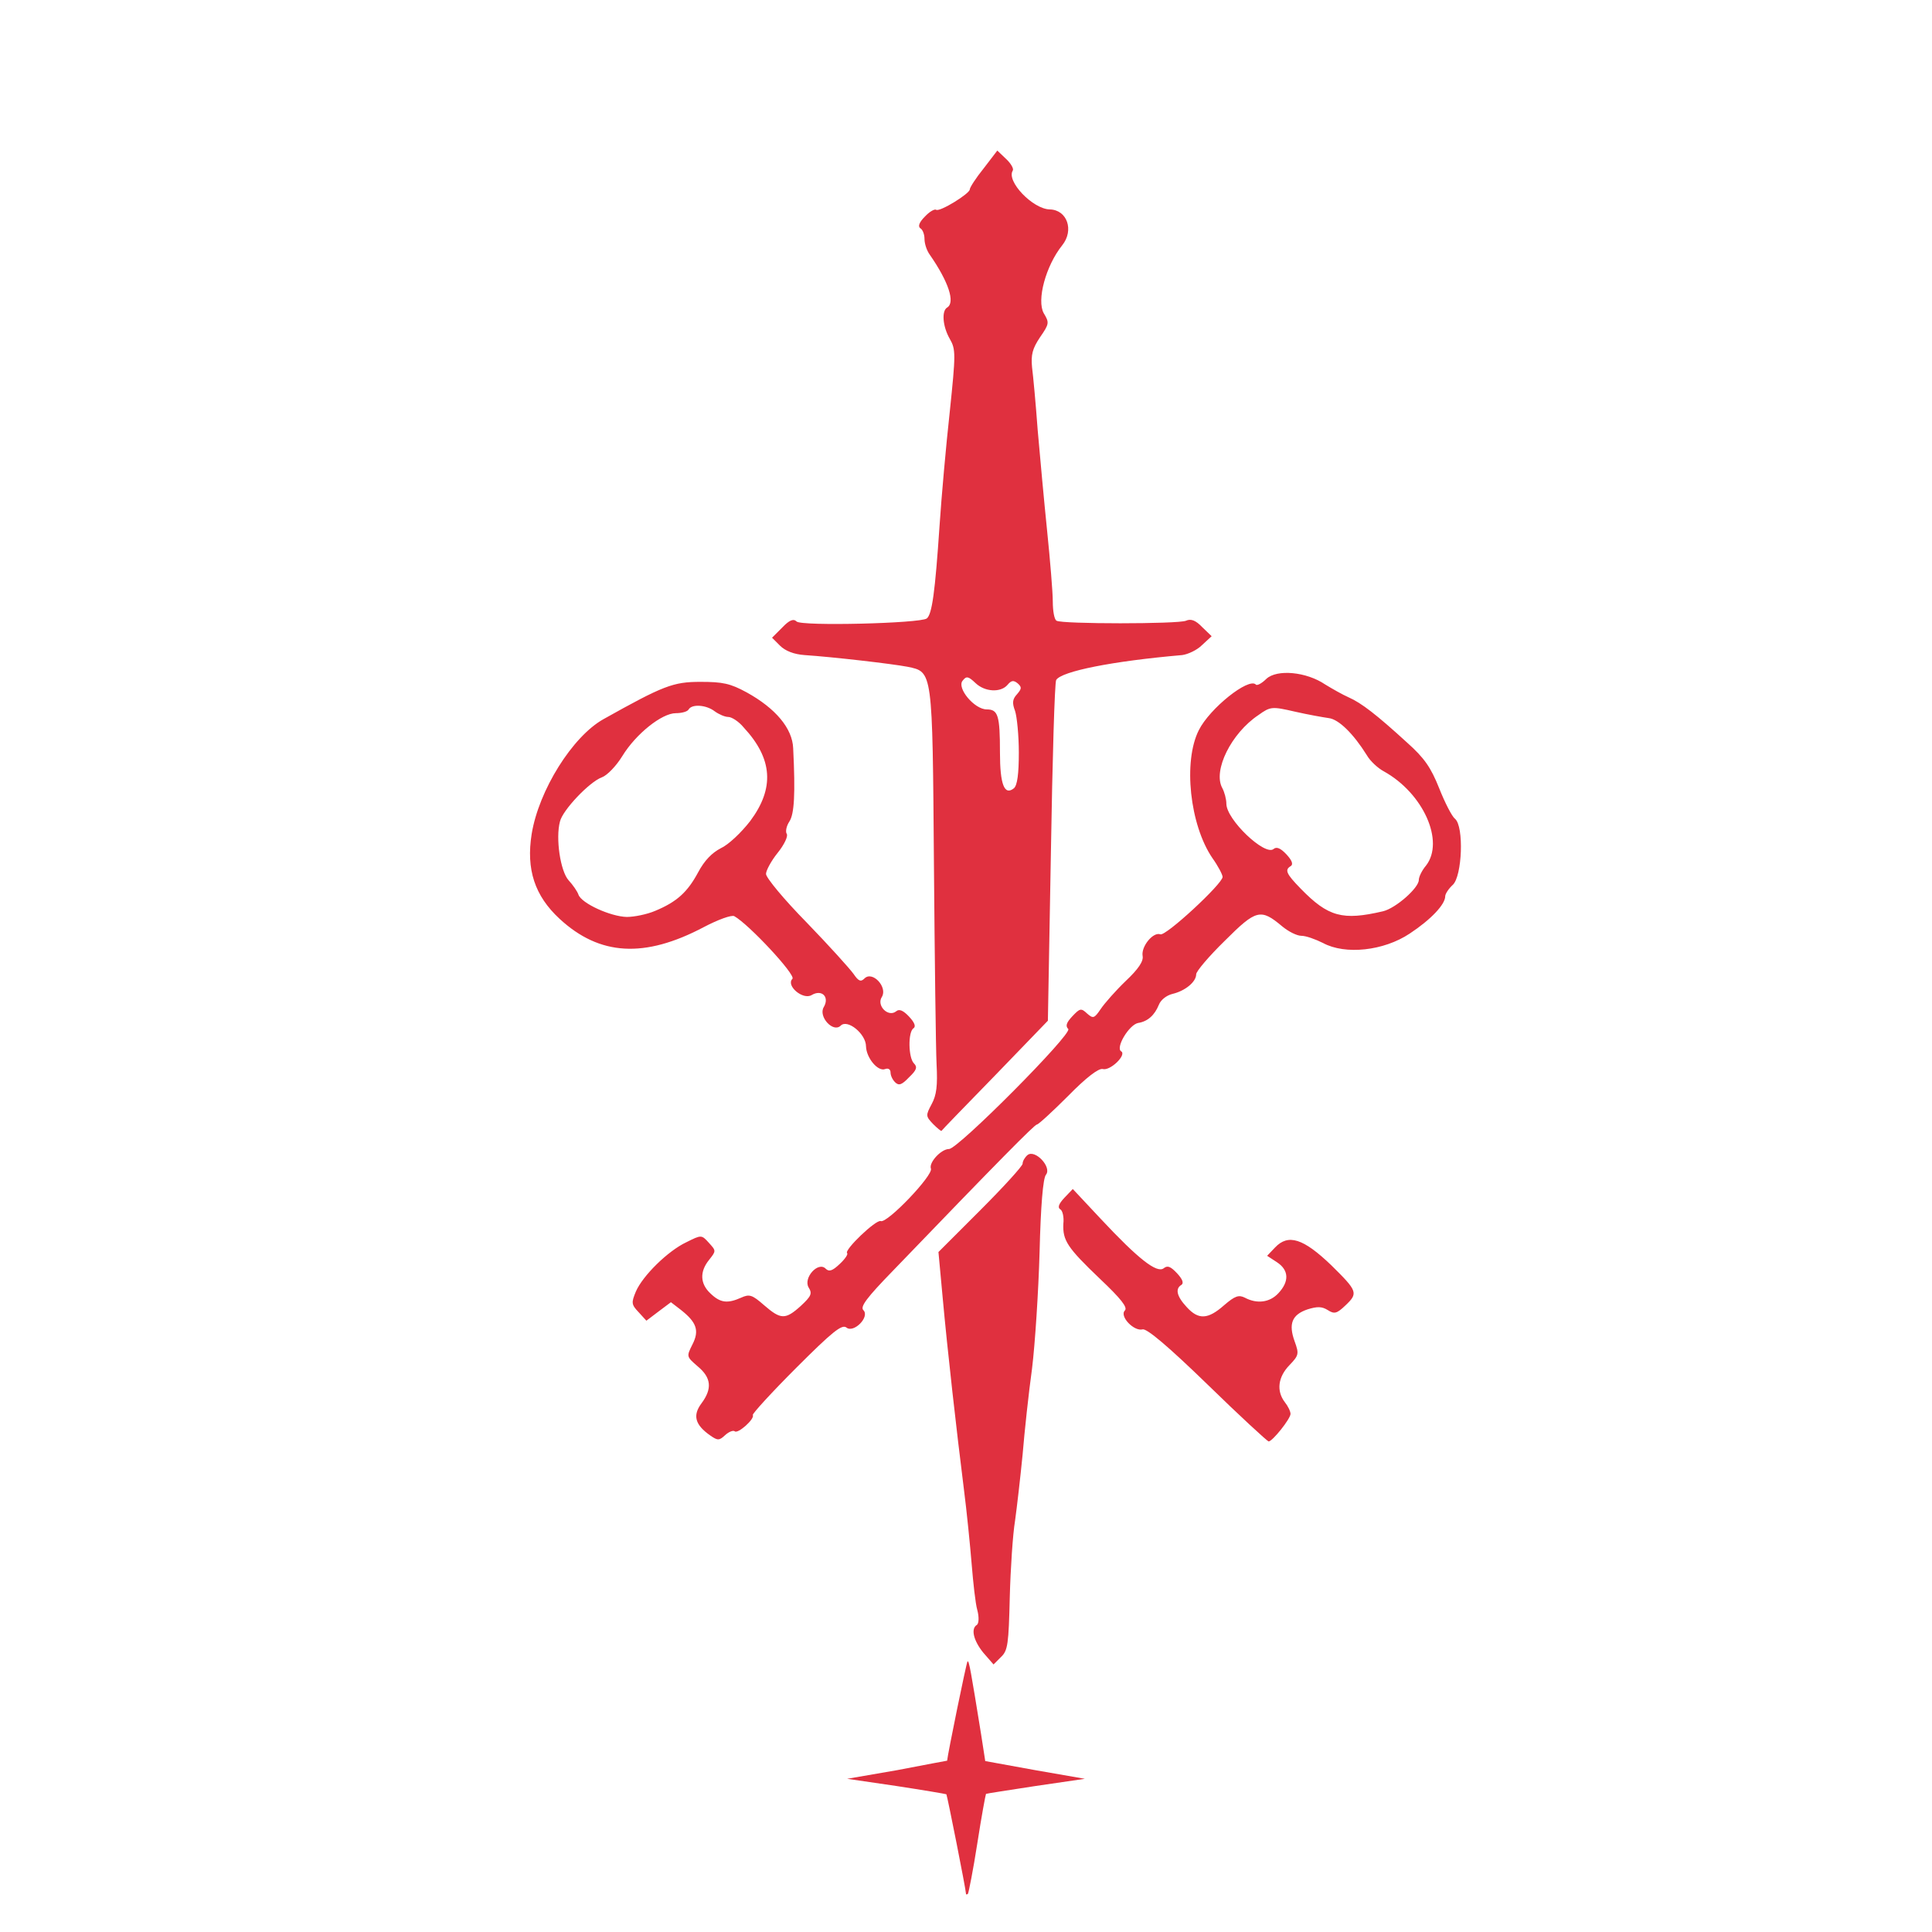
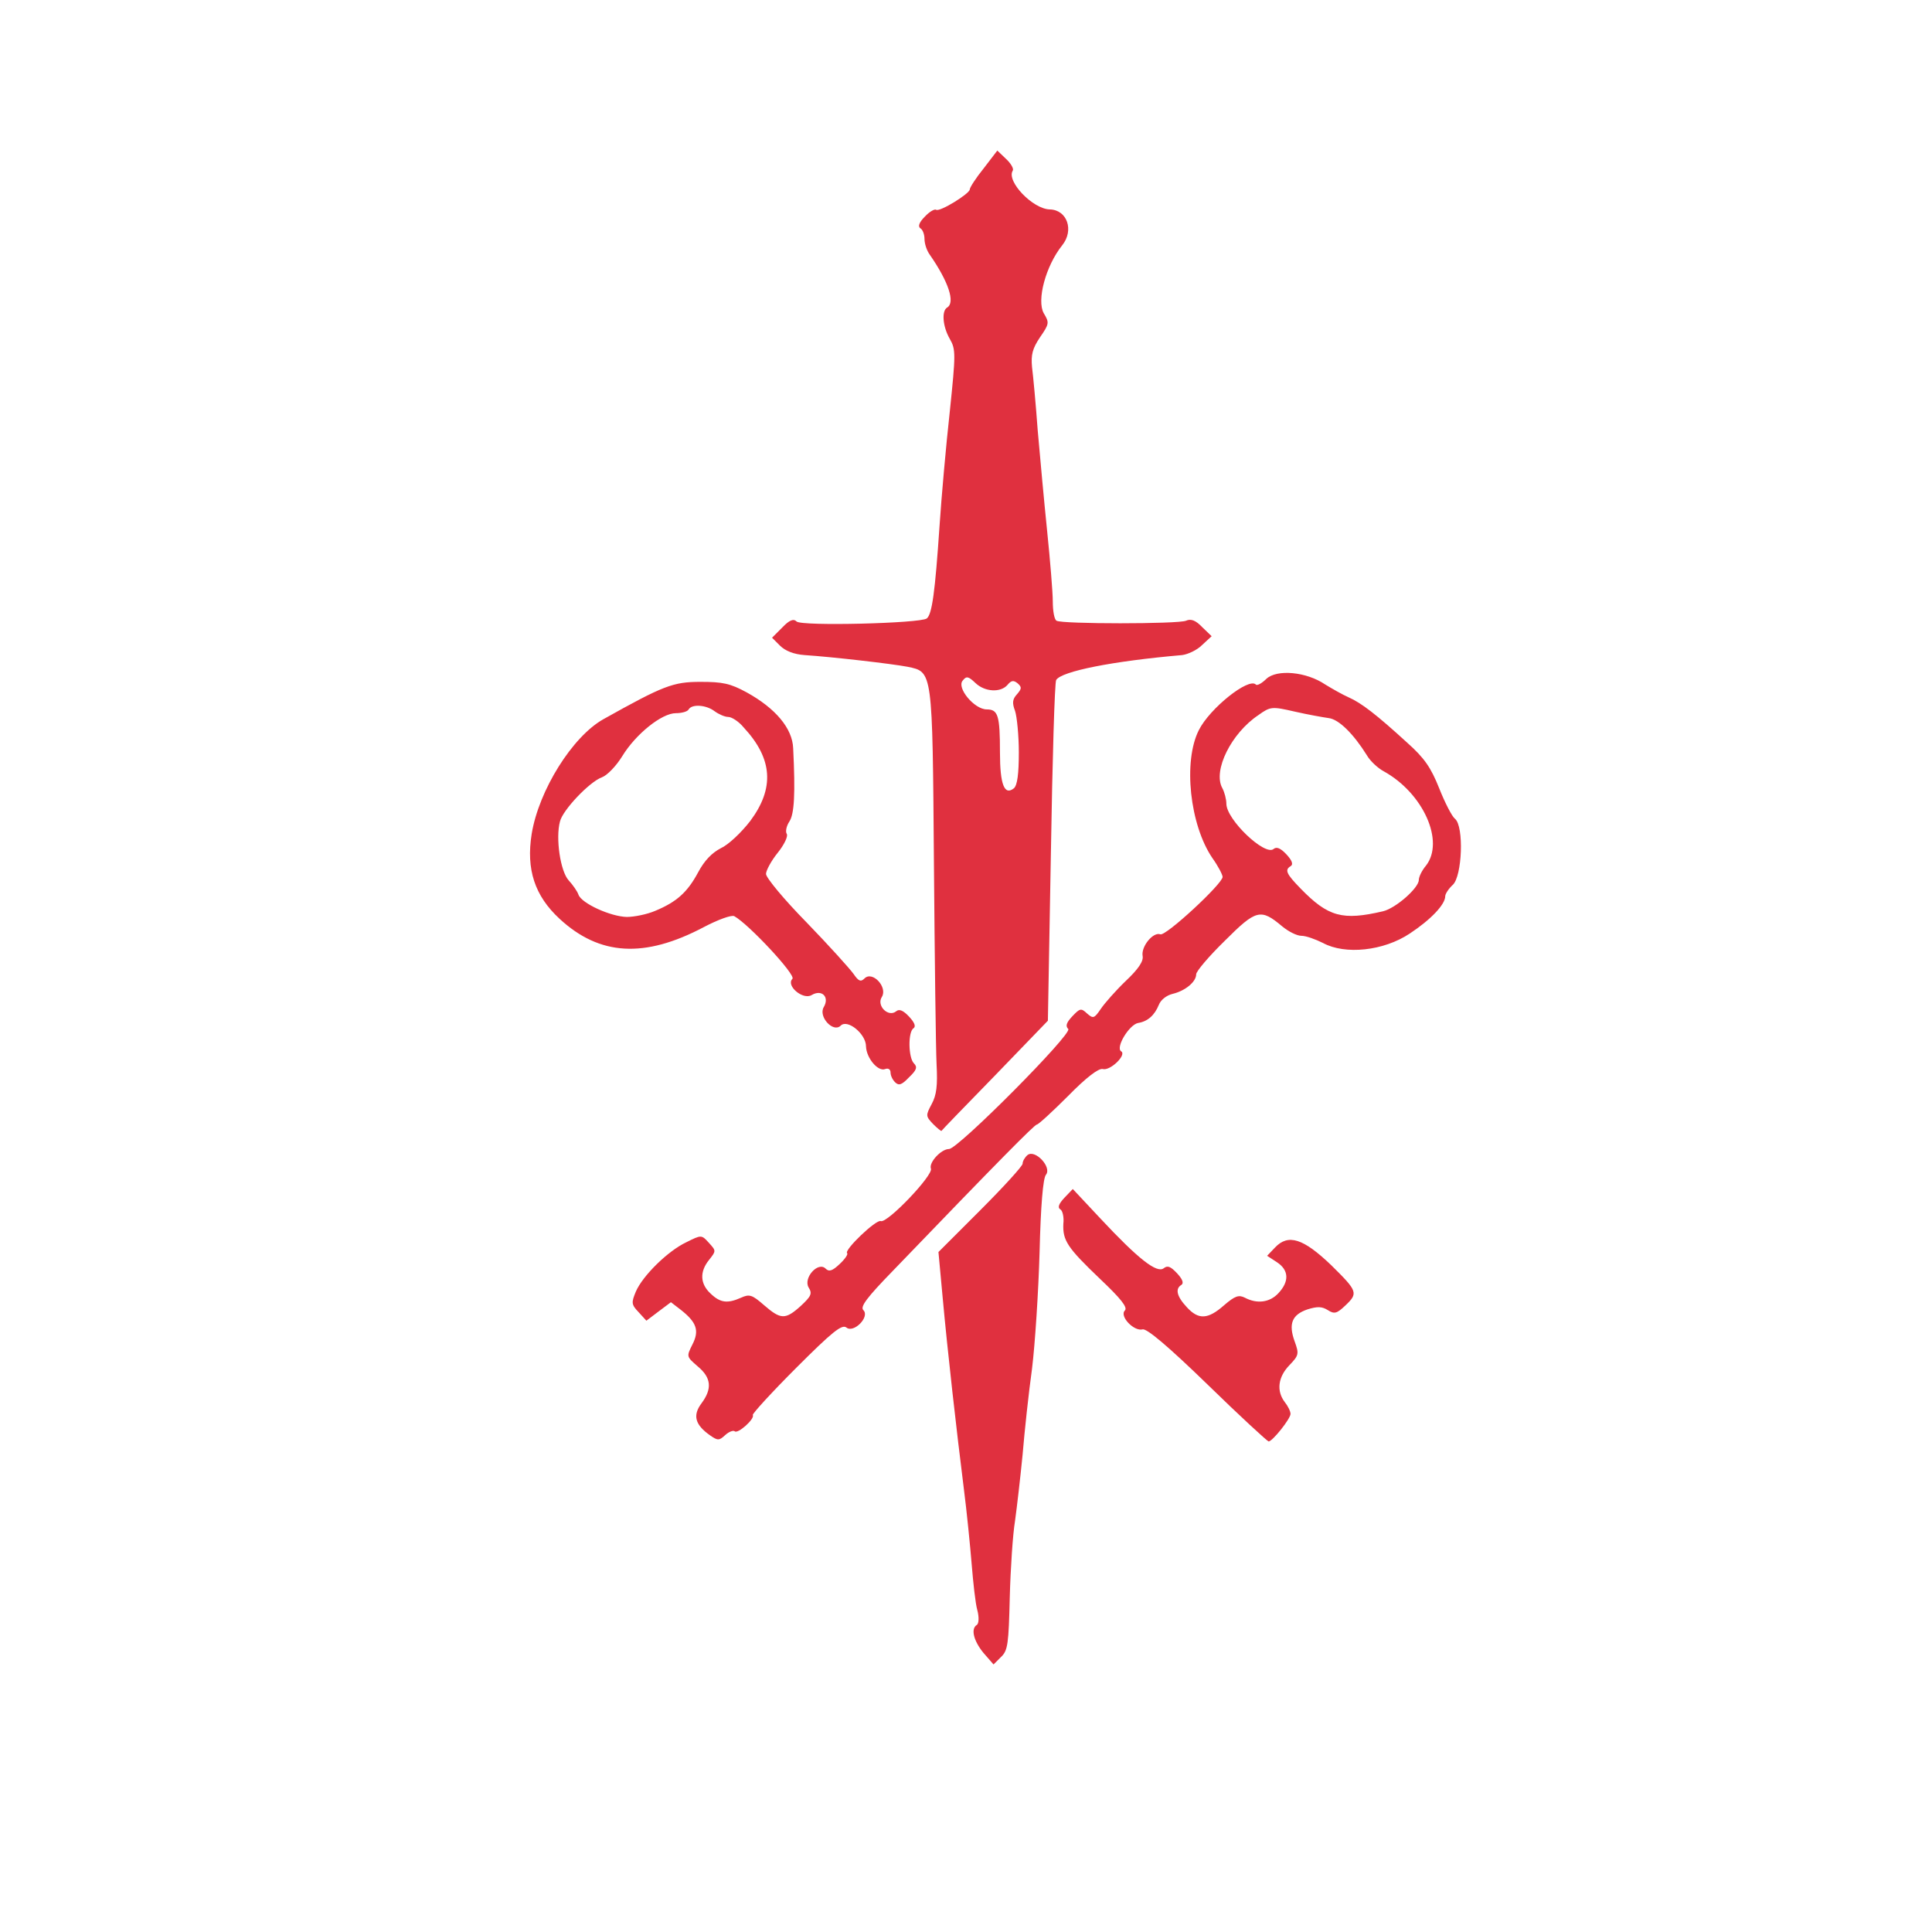
<svg xmlns="http://www.w3.org/2000/svg" viewBox="0 0 512 512">
-   <path fill="#e0303f" fill-rule="evenodd" d="M256.0,501.9C256.0,500.8 251.0,475.7 250.8,475.5C250.6,475.4 244.7,474.4 237.5,473.3L224.5,471.4L237.8,469.1C245.0,467.7 251.0,466.6 251.0,466.6C251.1,465.1 256.1,440.6 256.4,440.3C256.8,439.9 257.3,442.9 260.0,459.6L261.1,466.7L274.3,469.1L287.5,471.4L274.5,473.3C267.4,474.4 261.4,475.3 261.3,475.4C261.2,475.5 260.1,481.4 259.0,488.5C257.9,495.6 256.7,501.6 256.5,501.9C256.2,502.1 256.0,502.1 256.0,501.9ZM260.6,438.0C258.0,434.8 257.2,431.6 258.9,430.6C259.4,430.2 259.5,428.6 259.0,426.7C258.5,425.0 257.9,419.4 257.5,414.5C257.1,409.6 256.2,400.5 255.4,394.3C253.5,379.2 251.1,358.0 249.8,343.7L248.7,331.8L259.9,320.6C266.0,314.5 271.0,309.0 271.0,308.4C271.0,307.7 271.6,306.7 272.3,306.1C274.3,304.5 278.8,309.3 277.2,311.3C276.4,312.2 275.8,319.7 275.5,331.8C275.2,342.3 274.3,356.2 273.5,362.7C272.6,369.2 271.5,379.4 271.0,385.5C270.4,391.6 269.5,399.4 269.0,403.0C268.4,406.6 267.8,415.7 267.6,423.3C267.3,435.6 267.1,437.4 265.3,439.1L263.3,441.1L260.6,438.0ZM188.2,380.4C184.2,377.6 183.5,375.1 185.9,371.9C188.8,368.0 188.5,365.1 184.9,362.1C181.9,359.5 181.9,359.5 183.5,356.3C185.4,352.6 184.6,350.4 180.4,347.1L177.8,345.1L174.6,347.5L171.3,350.0L169.2,347.7C167.3,345.7 167.3,345.2 168.5,342.3C170.3,338.1 177.0,331.5 181.9,329.2C185.9,327.2 185.9,327.2 187.9,329.4C189.8,331.5 189.8,331.5 187.9,333.9C185.4,337.0 185.5,340.2 188.3,342.8C190.9,345.3 192.8,345.5 196.4,343.9C198.6,342.9 199.3,343.1 202.5,345.9C206.9,349.7 208.1,349.8 212.2,346.1C215.0,343.5 215.3,342.8 214.3,341.2C212.8,338.7 216.8,334.2 218.8,336.2C219.7,337.1 220.6,336.8 222.5,335.0C223.9,333.7 224.8,332.4 224.5,332.1C223.6,331.3 232.2,323.1 233.4,323.6C235.1,324.3 247.4,311.4 246.7,309.7C246.1,308.1 249.4,304.5 251.5,304.5C253.9,304.5 284.3,273.9 283.1,272.7C282.3,271.9 282.6,271.0 284.2,269.3C286.2,267.2 286.5,267.1 288.1,268.6C289.7,270.0 290.0,269.9 291.7,267.4C292.7,265.9 295.7,262.5 298.3,260.0C301.7,256.8 303.1,254.7 302.8,253.3C302.4,250.8 305.6,246.9 307.5,247.6C308.9,248.2 324.0,234.2 324.0,232.4C324.0,231.8 322.8,229.5 321.3,227.4C315.3,218.6 313.5,201.8 317.7,193.5C320.6,187.7 330.9,179.5 332.8,181.4C333.1,181.8 334.4,181.1 335.6,179.9C338.4,177.3 346.2,178.0 351.2,181.4C353.0,182.5 355.8,184.1 357.4,184.8C360.8,186.3 364.8,189.4 372.9,196.8C377.5,200.9 379.2,203.4 381.4,208.9C382.9,212.7 384.8,216.4 385.6,217.0C388.0,219.0 387.5,232.2 385.0,234.5C383.9,235.5 383.0,236.9 383.0,237.5C383.0,239.7 379.2,243.7 373.6,247.4C366.7,252.0 356.5,253.1 350.6,249.9C348.6,248.9 346.1,248.0 344.9,248.0C343.7,248.0 341.5,246.9 339.8,245.5C334.1,240.7 332.9,241.0 324.6,249.3C320.4,253.4 317.0,257.4 317.0,258.2C317.0,260.2 314.1,262.6 310.7,263.4C309.1,263.8 307.6,265.0 307.1,266.3C306.0,269.0 304.2,270.7 301.6,271.1C299.2,271.6 295.6,277.6 297.1,278.6C298.7,279.5 294.2,283.9 292.2,283.3C291.1,283.1 287.9,285.5 283.0,290.5C278.9,294.6 275.2,298.0 274.8,298.0C274.2,298.0 264.7,307.6 236.6,336.8C229.7,343.9 227.9,346.3 228.8,347.2C230.6,349.0 226.2,353.4 224.3,351.8C223.1,350.9 220.6,352.9 211.0,362.5C204.5,369.0 199.3,374.7 199.5,375.0C200.1,376.0 195.5,380.1 194.7,379.3C194.3,379.0 193.2,379.4 192.2,380.3C190.6,381.8 190.2,381.8 188.2,380.4ZM320.0,366.9C309.6,356.8 303.9,352.0 302.8,352.3C300.5,352.9 296.6,348.8 298.1,347.3C298.9,346.5 297.1,344.2 291.5,338.9C282.8,330.6 281.6,328.7 281.8,324.3C282.0,322.6 281.6,320.8 281.0,320.5C280.2,320.0 280.6,319.0 282.1,317.4L284.3,315.1L291.7,323.0C301.7,333.7 306.6,337.5 308.4,336.1C309.4,335.3 310.2,335.6 311.9,337.4C313.3,338.9 313.8,340.0 313.1,340.5C311.4,341.5 311.8,343.5 314.5,346.4C317.6,349.8 320.1,349.7 324.4,345.9C327.3,343.4 328.3,343.1 329.9,343.9C333.1,345.6 336.5,345.2 338.8,342.7C341.7,339.6 341.6,336.6 338.4,334.5L335.8,332.8L337.9,330.6C341.4,326.9 345.4,328.2 352.8,335.3C359.8,342.2 360.0,342.7 356.5,346.0C354.3,348.1 353.6,348.3 351.9,347.2C350.3,346.2 349.1,346.2 346.5,347.0C342.4,348.4 341.4,350.8 343.1,355.5C344.3,358.8 344.2,359.2 341.7,361.8C338.7,364.9 338.2,368.6 340.5,371.6C341.3,372.6 342.0,374.0 342.0,374.7C342.0,376.0 337.2,382.0 336.2,382.0C335.8,381.9 328.5,375.2 320.0,366.9ZM247.3,297.9C245.3,295.8 245.3,295.6 246.9,292.6C248.2,290.2 248.5,287.7 248.2,282.0C248.0,277.9 247.7,253.9 247.5,228.8C247.1,177.4 247.2,178.1 240.5,176.7C236.3,175.9 220.7,174.1 213.2,173.6C210.4,173.4 208.1,172.5 206.7,171.1L204.6,169.0L207.3,166.3C209.2,164.3 210.3,163.9 211.1,164.7C212.4,166.0 243.9,165.2 245.6,163.9C247.0,162.8 247.8,157.0 249.0,139.2C249.5,131.7 250.7,118.1 251.7,109.1C253.3,93.7 253.3,92.6 251.7,89.8C249.8,86.5 249.5,82.4 251.0,81.5C253.2,80.2 251.4,74.7 246.4,67.5C245.6,66.4 245.0,64.6 245.0,63.3C245.0,62.1 244.5,60.8 243.9,60.5C243.2,60.0 243.6,58.9 245.1,57.4C246.3,56.1 247.7,55.3 248.1,55.6C249.1,56.2 257.0,51.3 257.0,50.2C257.0,49.7 258.6,47.2 260.7,44.6L264.3,39.9L266.6,42.1C267.9,43.3 268.7,44.7 268.4,45.2C266.6,48.0 273.7,55.4 278.2,55.5C282.8,55.6 284.7,61.0 281.5,65.0C277.1,70.5 274.7,79.6 276.6,83.0C278.1,85.5 278.1,85.8 275.6,89.4C273.6,92.4 273.2,94.0 273.5,97.3C273.8,99.6 274.5,107.1 275.0,114.0C275.6,120.9 276.7,132.9 277.5,140.7C278.3,148.5 279.0,157.0 279.0,159.4C279.0,161.9 279.4,164.2 280.0,164.5C281.4,165.4 312.2,165.4 314.3,164.5C315.6,163.9 316.9,164.4 318.6,166.2L321.1,168.6L318.5,171.0C317.2,172.3 314.8,173.4 313.3,173.6C294.8,175.2 281.3,177.9 279.9,180.2C279.5,180.8 278.9,201.3 278.5,225.9L277.7,270.5L263.7,285.0C255.9,293.0 249.5,299.6 249.5,299.7C249.4,299.8 248.4,299.0 247.3,297.9ZM237.2,286.8C236.5,286.1 236.0,285.0 236.0,284.2C236.0,283.4 235.4,283.0 234.6,283.3C232.7,284.1 229.6,280.4 229.5,277.3C229.5,274.0 224.6,270.0 222.8,271.8C220.8,273.8 216.8,269.4 218.3,266.9C219.9,264.2 217.8,262.1 215.1,263.7C212.8,265.1 208.2,261.2 210.0,259.4C211.0,258.4 198.4,244.9 194.6,242.8C193.9,242.4 190.3,243.7 186.5,245.7C170.8,254.0 158.9,253.3 148.3,243.5C141.7,237.4 139.4,230.4 140.9,221.0C142.8,209.4 151.7,195.2 159.9,190.6C175.8,181.7 178.4,180.7 185.6,180.7C191.5,180.7 193.5,181.1 197.9,183.5C205.5,187.7 210.0,193.0 210.2,198.3C210.8,210.4 210.5,215.7 209.2,217.7C208.4,218.9 208.1,220.4 208.5,221.0C208.9,221.6 207.8,223.9 206.1,226.0C204.4,228.1 203.0,230.7 203.0,231.6C203.0,232.6 207.8,238.4 213.8,244.5C219.7,250.6 225.2,256.7 226.2,258.1C227.5,260.0 228.1,260.3 229.1,259.3C231.2,257.2 235.3,261.6 233.7,264.2C232.2,266.5 235.4,269.7 237.5,268.0C238.3,267.3 239.4,267.8 240.9,269.4C242.3,270.9 242.8,272.0 242.1,272.5C240.6,273.4 240.7,280.3 242.2,281.8C243.2,282.8 242.9,283.6 240.9,285.5C239.0,287.5 238.2,287.8 237.2,286.8ZM173.6,241.4C179.4,239.0 182.2,236.4 185.0,231.2C186.7,228.0 188.7,226.0 191.0,224.8C193.0,223.9 196.4,220.7 198.8,217.6C205.3,208.9 204.8,201.1 197.1,192.8C195.8,191.2 193.9,190.0 193.0,190.0C192.1,190.0 190.5,189.3 189.4,188.5C187.2,186.8 183.4,186.5 182.5,188.0C182.2,188.6 180.6,189.0 179.1,189.0C175.4,189.0 168.5,194.5 164.9,200.4C163.3,203.0 160.9,205.5 159.5,206.0C156.2,207.2 149.1,214.7 148.4,217.7C147.2,222.1 148.5,230.9 150.7,233.3C151.8,234.5 153.0,236.2 153.3,237.1C154.1,239.4 161.8,242.9 166.1,243.0C168.1,243.0 171.5,242.3 173.6,241.4ZM366.5,241.5C369.9,240.7 376.0,235.3 376.0,233.2C376.0,232.4 376.8,230.7 377.9,229.4C382.9,223.0 377.2,210.2 366.7,204.4C365.2,203.6 363.1,201.7 362.2,200.1C358.7,194.5 354.8,190.6 352.1,190.3C350.7,190.1 346.7,189.4 343.2,188.6C337.1,187.2 336.7,187.2 333.5,189.5C326.3,194.3 321.4,204.2 323.9,208.8C324.5,209.9 325.0,211.8 325.0,213.0C325.0,217.2 335.2,226.9 337.5,225.0C338.3,224.3 339.4,224.8 340.9,226.4C342.3,227.9 342.8,229.0 342.1,229.5C340.4,230.5 340.8,231.5 344.7,235.5C352.0,243.0 355.8,244.0 366.5,241.5ZM270.0,199.4C270.0,194.9 269.5,189.9 269.0,188.4C268.2,186.3 268.3,185.3 269.5,184.0C270.8,182.5 270.8,182.1 269.7,181.1C268.6,180.2 268.0,180.3 267.0,181.5C265.2,183.6 261.0,183.4 258.5,181.0C256.6,179.2 256.1,179.1 255.1,180.4C253.5,182.3 258.2,188.0 261.5,188.0C264.5,188.0 265.0,189.6 265.0,199.4C265.0,208.0 266.2,210.9 268.7,208.9C269.6,208.1 270.0,205.1 270.0,199.4Z" />
+   <path fill="#e0303f" fill-rule="evenodd" d="M260.6,438.0C258.0,434.8 257.2,431.6 258.9,430.6C259.4,430.2 259.5,428.6 259.0,426.7C258.5,425.0 257.9,419.4 257.5,414.5C257.1,409.6 256.2,400.5 255.4,394.3C253.5,379.2 251.1,358.0 249.8,343.7L248.7,331.8L259.9,320.6C266.0,314.5 271.0,309.0 271.0,308.4C271.0,307.7 271.6,306.7 272.3,306.1C274.3,304.5 278.8,309.3 277.2,311.3C276.4,312.2 275.8,319.7 275.5,331.8C275.2,342.3 274.3,356.2 273.5,362.7C272.6,369.2 271.5,379.4 271.0,385.5C270.4,391.6 269.5,399.4 269.0,403.0C268.4,406.6 267.8,415.7 267.6,423.3C267.3,435.6 267.1,437.4 265.3,439.1L263.3,441.1L260.6,438.0ZM188.2,380.4C184.2,377.6 183.5,375.1 185.9,371.9C188.8,368.0 188.5,365.1 184.9,362.1C181.9,359.5 181.9,359.5 183.5,356.3C185.4,352.6 184.6,350.4 180.4,347.1L177.8,345.1L174.6,347.5L171.3,350.0L169.2,347.7C167.3,345.7 167.3,345.2 168.5,342.3C170.3,338.1 177.0,331.5 181.9,329.2C185.9,327.2 185.9,327.2 187.9,329.4C189.8,331.5 189.8,331.5 187.9,333.9C185.4,337.0 185.5,340.2 188.3,342.8C190.9,345.3 192.8,345.5 196.4,343.9C198.6,342.9 199.3,343.1 202.5,345.9C206.9,349.7 208.1,349.8 212.2,346.1C215.0,343.5 215.3,342.8 214.3,341.2C212.8,338.7 216.8,334.2 218.8,336.2C219.7,337.1 220.6,336.8 222.5,335.0C223.9,333.7 224.8,332.4 224.5,332.1C223.6,331.3 232.2,323.1 233.4,323.6C235.1,324.3 247.4,311.4 246.7,309.7C246.1,308.1 249.4,304.5 251.5,304.5C253.9,304.5 284.3,273.9 283.1,272.7C282.3,271.9 282.6,271.0 284.2,269.3C286.2,267.2 286.5,267.1 288.1,268.6C289.7,270.0 290.0,269.9 291.7,267.4C292.7,265.9 295.7,262.5 298.3,260.0C301.7,256.8 303.1,254.7 302.8,253.3C302.4,250.8 305.6,246.9 307.5,247.6C308.9,248.2 324.0,234.2 324.0,232.4C324.0,231.8 322.8,229.5 321.3,227.4C315.3,218.6 313.5,201.8 317.7,193.5C320.6,187.7 330.9,179.5 332.8,181.4C333.1,181.8 334.4,181.1 335.6,179.9C338.4,177.3 346.2,178.0 351.2,181.4C353.0,182.5 355.8,184.1 357.4,184.8C360.8,186.3 364.8,189.4 372.9,196.8C377.5,200.9 379.2,203.4 381.4,208.9C382.9,212.7 384.8,216.4 385.6,217.0C388.0,219.0 387.5,232.2 385.0,234.5C383.9,235.5 383.0,236.9 383.0,237.5C383.0,239.7 379.2,243.7 373.6,247.4C366.7,252.0 356.5,253.1 350.6,249.9C348.6,248.9 346.1,248.0 344.9,248.0C343.7,248.0 341.5,246.9 339.8,245.5C334.1,240.7 332.9,241.0 324.6,249.3C320.4,253.4 317.0,257.4 317.0,258.2C317.0,260.2 314.1,262.6 310.7,263.4C309.1,263.8 307.6,265.0 307.1,266.3C306.0,269.0 304.2,270.7 301.6,271.1C299.2,271.6 295.6,277.6 297.1,278.6C298.7,279.5 294.2,283.9 292.2,283.3C291.1,283.1 287.9,285.5 283.0,290.5C278.9,294.6 275.2,298.0 274.8,298.0C274.2,298.0 264.7,307.6 236.6,336.8C229.7,343.9 227.9,346.3 228.8,347.2C230.6,349.0 226.2,353.4 224.3,351.8C223.1,350.9 220.6,352.9 211.0,362.5C204.5,369.0 199.3,374.7 199.5,375.0C200.1,376.0 195.5,380.1 194.7,379.3C194.3,379.0 193.2,379.4 192.2,380.3C190.6,381.8 190.2,381.8 188.2,380.4ZM320.0,366.9C309.6,356.8 303.9,352.0 302.8,352.3C300.5,352.9 296.6,348.8 298.1,347.3C298.9,346.5 297.1,344.2 291.5,338.9C282.8,330.6 281.6,328.7 281.8,324.3C282.0,322.6 281.6,320.8 281.0,320.5C280.2,320.0 280.6,319.0 282.1,317.4L284.3,315.1L291.7,323.0C301.7,333.7 306.6,337.5 308.4,336.1C309.4,335.3 310.2,335.6 311.9,337.4C313.3,338.9 313.8,340.0 313.1,340.5C311.4,341.5 311.8,343.5 314.5,346.4C317.6,349.8 320.1,349.7 324.4,345.9C327.3,343.4 328.3,343.1 329.9,343.9C333.1,345.6 336.5,345.2 338.8,342.7C341.7,339.6 341.6,336.6 338.4,334.5L335.8,332.8L337.9,330.6C341.4,326.9 345.4,328.2 352.8,335.3C359.8,342.2 360.0,342.7 356.5,346.0C354.3,348.1 353.6,348.3 351.9,347.2C350.3,346.2 349.1,346.2 346.5,347.0C342.4,348.4 341.4,350.8 343.1,355.5C344.3,358.8 344.2,359.2 341.7,361.8C338.7,364.9 338.2,368.6 340.5,371.6C341.3,372.6 342.0,374.0 342.0,374.7C342.0,376.0 337.2,382.0 336.2,382.0C335.8,381.9 328.5,375.2 320.0,366.9ZM247.3,297.9C245.3,295.8 245.3,295.6 246.9,292.6C248.2,290.2 248.5,287.7 248.2,282.0C248.0,277.9 247.7,253.9 247.5,228.8C247.1,177.4 247.2,178.1 240.5,176.7C236.3,175.9 220.7,174.1 213.2,173.6C210.4,173.4 208.1,172.5 206.7,171.1L204.6,169.0L207.3,166.3C209.2,164.3 210.3,163.9 211.1,164.7C212.4,166.0 243.9,165.2 245.6,163.9C247.0,162.8 247.8,157.0 249.0,139.2C249.5,131.7 250.7,118.1 251.7,109.1C253.3,93.7 253.3,92.6 251.7,89.8C249.8,86.5 249.5,82.4 251.0,81.5C253.2,80.2 251.4,74.7 246.4,67.5C245.6,66.4 245.0,64.6 245.0,63.3C245.0,62.1 244.5,60.8 243.9,60.5C243.2,60.0 243.6,58.9 245.1,57.4C246.3,56.1 247.7,55.3 248.1,55.6C249.1,56.2 257.0,51.3 257.0,50.2C257.0,49.7 258.6,47.2 260.7,44.6L264.3,39.9L266.6,42.1C267.9,43.3 268.7,44.7 268.4,45.2C266.6,48.0 273.7,55.4 278.2,55.5C282.8,55.6 284.7,61.0 281.5,65.0C277.1,70.5 274.7,79.6 276.6,83.0C278.1,85.5 278.1,85.8 275.6,89.4C273.6,92.4 273.2,94.0 273.5,97.3C273.8,99.6 274.5,107.1 275.0,114.0C275.6,120.9 276.7,132.9 277.5,140.7C278.3,148.5 279.0,157.0 279.0,159.4C279.0,161.9 279.4,164.2 280.0,164.5C281.4,165.4 312.2,165.4 314.3,164.5C315.6,163.9 316.9,164.4 318.6,166.2L321.1,168.6L318.5,171.0C317.2,172.3 314.8,173.4 313.3,173.6C294.8,175.2 281.3,177.9 279.9,180.2C279.5,180.8 278.9,201.3 278.5,225.9L277.7,270.5L263.7,285.0C255.9,293.0 249.5,299.6 249.5,299.7C249.4,299.8 248.4,299.0 247.3,297.9ZM237.2,286.8C236.5,286.1 236.0,285.0 236.0,284.2C236.0,283.4 235.4,283.0 234.6,283.3C232.7,284.1 229.6,280.4 229.5,277.3C229.5,274.0 224.6,270.0 222.8,271.8C220.8,273.8 216.8,269.4 218.3,266.9C219.9,264.2 217.8,262.1 215.1,263.7C212.8,265.1 208.2,261.2 210.0,259.4C211.0,258.4 198.4,244.9 194.6,242.8C193.9,242.4 190.3,243.7 186.5,245.7C170.8,254.0 158.9,253.3 148.3,243.5C141.7,237.4 139.4,230.4 140.9,221.0C142.8,209.4 151.7,195.2 159.9,190.6C175.8,181.7 178.4,180.7 185.6,180.7C191.5,180.7 193.5,181.1 197.9,183.5C205.5,187.7 210.0,193.0 210.2,198.3C210.8,210.4 210.5,215.7 209.2,217.7C208.4,218.9 208.1,220.4 208.5,221.0C208.9,221.6 207.8,223.9 206.1,226.0C204.4,228.1 203.0,230.7 203.0,231.6C203.0,232.6 207.8,238.4 213.8,244.5C219.7,250.6 225.2,256.7 226.2,258.1C227.5,260.0 228.1,260.3 229.1,259.3C231.2,257.2 235.3,261.6 233.7,264.2C232.2,266.5 235.4,269.7 237.5,268.0C238.3,267.3 239.4,267.8 240.9,269.4C242.3,270.9 242.8,272.0 242.1,272.5C240.6,273.4 240.7,280.3 242.2,281.8C243.2,282.8 242.9,283.6 240.9,285.5C239.0,287.5 238.2,287.8 237.2,286.8ZM173.6,241.4C179.4,239.0 182.2,236.4 185.0,231.2C186.7,228.0 188.7,226.0 191.0,224.8C193.0,223.9 196.4,220.7 198.8,217.6C205.3,208.9 204.8,201.1 197.1,192.8C195.8,191.2 193.9,190.0 193.0,190.0C192.1,190.0 190.5,189.3 189.4,188.5C187.2,186.8 183.4,186.5 182.5,188.0C182.2,188.6 180.6,189.0 179.1,189.0C175.4,189.0 168.5,194.5 164.9,200.4C163.3,203.0 160.9,205.5 159.5,206.0C156.2,207.2 149.1,214.7 148.4,217.7C147.2,222.1 148.5,230.9 150.7,233.3C151.8,234.5 153.0,236.2 153.3,237.1C154.1,239.4 161.8,242.9 166.1,243.0C168.1,243.0 171.5,242.3 173.6,241.4ZM366.5,241.5C369.9,240.7 376.0,235.3 376.0,233.2C376.0,232.4 376.8,230.7 377.9,229.4C382.9,223.0 377.2,210.2 366.7,204.4C365.2,203.6 363.1,201.7 362.2,200.1C358.7,194.5 354.8,190.6 352.1,190.3C350.7,190.1 346.7,189.4 343.2,188.6C337.1,187.2 336.7,187.2 333.5,189.5C326.3,194.3 321.4,204.2 323.9,208.8C324.5,209.9 325.0,211.8 325.0,213.0C325.0,217.2 335.2,226.9 337.5,225.0C338.3,224.3 339.4,224.8 340.9,226.4C342.3,227.9 342.8,229.0 342.1,229.5C340.4,230.5 340.8,231.5 344.7,235.5C352.0,243.0 355.8,244.0 366.5,241.5ZM270.0,199.4C270.0,194.9 269.5,189.9 269.0,188.4C268.2,186.3 268.3,185.3 269.5,184.0C270.8,182.5 270.8,182.1 269.7,181.1C268.6,180.2 268.0,180.3 267.0,181.5C265.2,183.6 261.0,183.4 258.5,181.0C256.6,179.2 256.1,179.1 255.1,180.4C253.5,182.3 258.2,188.0 261.5,188.0C264.5,188.0 265.0,189.6 265.0,199.4C265.0,208.0 266.2,210.9 268.7,208.9C269.6,208.1 270.0,205.1 270.0,199.4Z" />
</svg>
